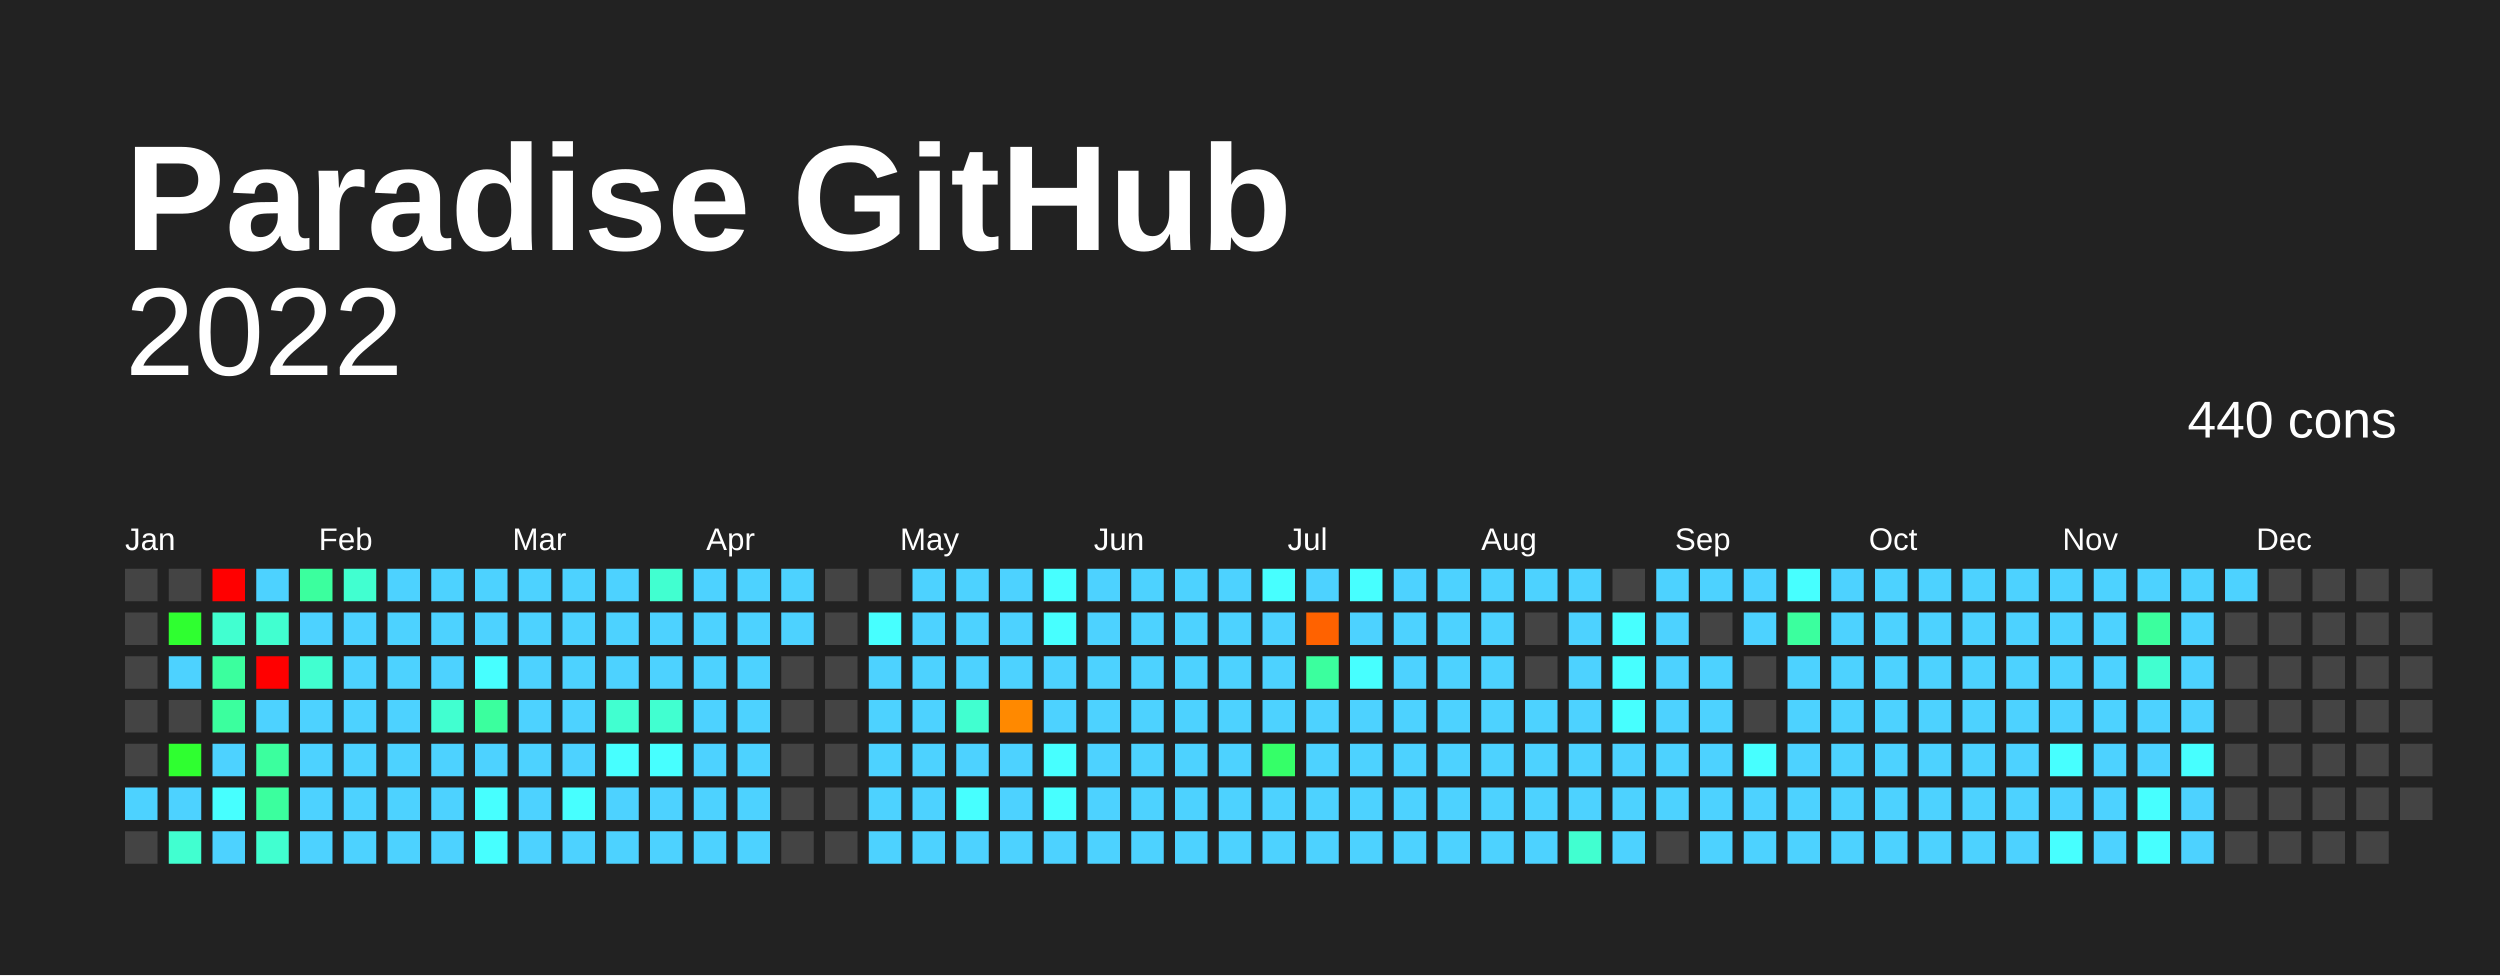
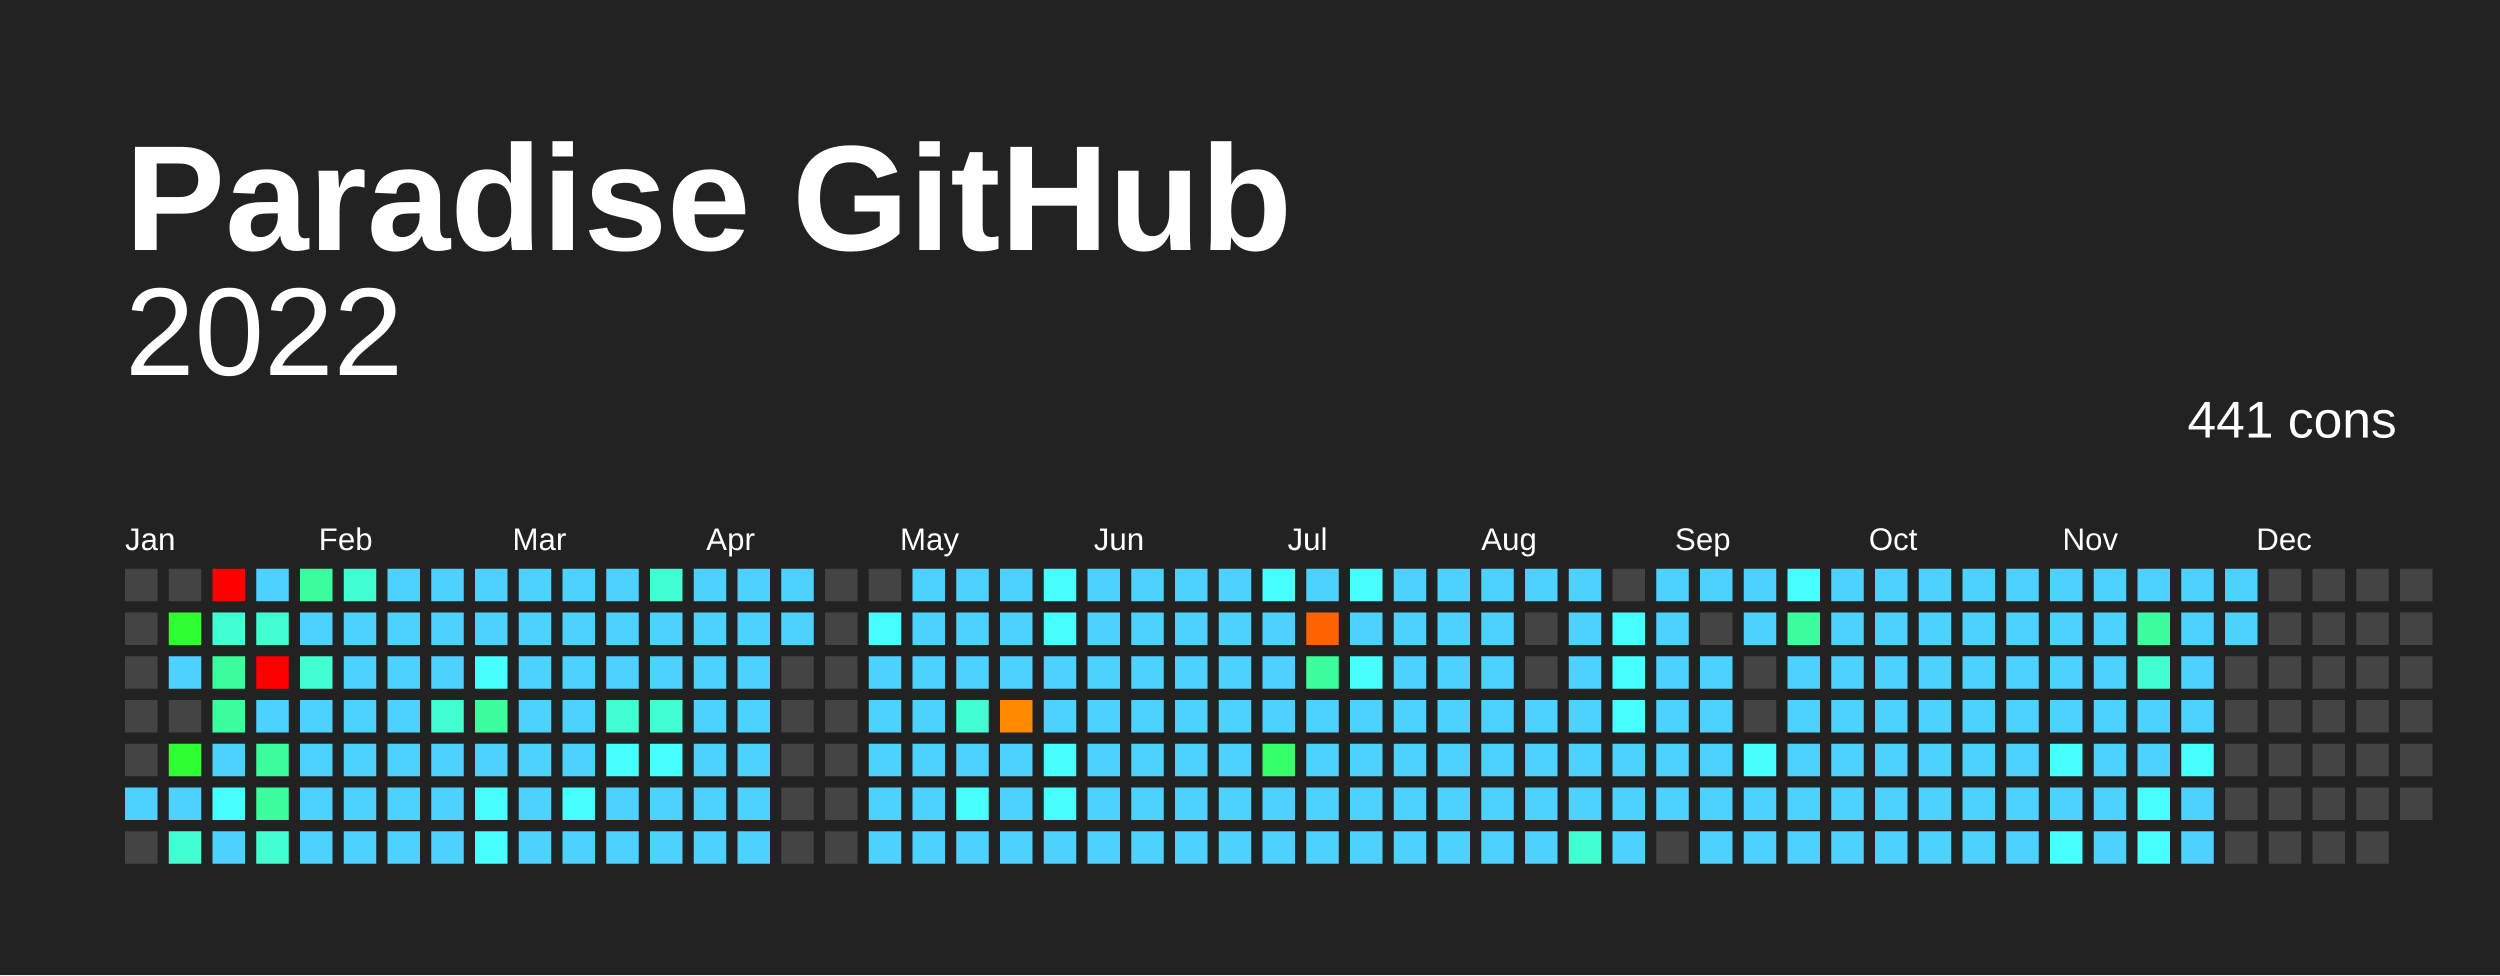
<svg xmlns="http://www.w3.org/2000/svg" baseProfile="full" height="78mm" version="1.1" viewBox="0,0,200,78" width="200mm">
  <defs />
  <rect fill="#222222" height="78" width="200" x="0" y="0" />
  <text fill="#FFFFFF" style="font-size:12px; font-family:Arial; font-weight:bold;" x="10" y="20">Paradise GitHub</text>
  <text alignment-baseline="hanging" fill="#FFFFFF" style="font-size:10.0px; font-family:Arial;" x="10" y="30">2022</text>
-   <text alignment-baseline="hanging" fill="#FFFFFF" style="font-size:4.125px; font-family:Arial;" x="175" y="35">440 cons</text>
+   <text alignment-baseline="hanging" fill="#FFFFFF" style="font-size:4.125px; font-family:Arial;" x="175" y="35">441 cons</text>
  <text fill="#FFFFFF" style="font-size:2.5px; font-family:Arial" x="10.0" y="44">Jan</text>
  <text fill="#FFFFFF" style="font-size:2.5px; font-family:Arial" x="25.5" y="44">Feb</text>
  <text fill="#FFFFFF" style="font-size:2.5px; font-family:Arial" x="41.0" y="44">Mar</text>
  <text fill="#FFFFFF" style="font-size:2.5px; font-family:Arial" x="56.5" y="44">Apr</text>
  <text fill="#FFFFFF" style="font-size:2.5px; font-family:Arial" x="72.0" y="44">May</text>
  <text fill="#FFFFFF" style="font-size:2.5px; font-family:Arial" x="87.5" y="44">Jun</text>
  <text fill="#FFFFFF" style="font-size:2.5px; font-family:Arial" x="103.0" y="44">Jul</text>
  <text fill="#FFFFFF" style="font-size:2.5px; font-family:Arial" x="118.5" y="44">Aug</text>
  <text fill="#FFFFFF" style="font-size:2.5px; font-family:Arial" x="134.0" y="44">Sep</text>
  <text fill="#FFFFFF" style="font-size:2.5px; font-family:Arial" x="149.5" y="44">Oct</text>
  <text fill="#FFFFFF" style="font-size:2.5px; font-family:Arial" x="165.0" y="44">Nov</text>
  <text fill="#FFFFFF" style="font-size:2.5px; font-family:Arial" x="180.5" y="44">Dec</text>
  <rect fill="#444444" height="2.6" width="2.6" x="10.0" y="45.5" />
  <rect fill="#444444" height="2.6" width="2.6" x="10.0" y="49.0" />
  <rect fill="#444444" height="2.6" width="2.6" x="10.0" y="52.5" />
  <rect fill="#444444" height="2.6" width="2.6" x="10.0" y="56.0" />
  <rect fill="#444444" height="2.6" width="2.6" x="10.0" y="59.5" />
  <rect fill="#4dd2ff" height="2.6" width="2.6" x="10.0" y="63.0" />
  <rect fill="#444444" height="2.6" width="2.6" x="10.0" y="66.5" />
  <rect fill="#444444" height="2.6" width="2.6" x="13.5" y="45.5" />
  <rect fill="#2fff30" height="2.6" width="2.6" x="13.5" y="49.0" />
  <rect fill="#4dd2ff" height="2.6" width="2.6" x="13.5" y="52.5" />
  <rect fill="#444444" height="2.6" width="2.6" x="13.5" y="56.0" />
  <rect fill="#2fff30" height="2.6" width="2.6" x="13.5" y="59.5" />
  <rect fill="#4dd2ff" height="2.6" width="2.6" x="13.5" y="63.0" />
  <rect fill="#41ffd0" height="2.6" width="2.6" x="13.5" y="66.5" />
  <rect fill="red" height="2.6" width="2.6" x="17.0" y="45.5" />
  <rect fill="#41ffd0" height="2.6" width="2.6" x="17.0" y="49.0" />
  <rect fill="#3bff9e" height="2.6" width="2.6" x="17.0" y="52.5" />
  <rect fill="#3bff9e" height="2.6" width="2.6" x="17.0" y="56.0" />
  <rect fill="#4dd2ff" height="2.6" width="2.6" x="17.0" y="59.5" />
  <rect fill="#47ffff" height="2.6" width="2.6" x="17.0" y="63.0" />
  <rect fill="#4dd2ff" height="2.6" width="2.6" x="17.0" y="66.5" />
  <rect fill="#4dd2ff" height="2.6" width="2.6" x="20.5" y="45.5" />
  <rect fill="#41ffd0" height="2.6" width="2.6" x="20.5" y="49.0" />
  <rect fill="red" height="2.6" width="2.6" x="20.5" y="52.5" />
  <rect fill="#4dd2ff" height="2.6" width="2.6" x="20.5" y="56.0" />
  <rect fill="#3bff9e" height="2.6" width="2.6" x="20.5" y="59.5" />
  <rect fill="#3bff9e" height="2.6" width="2.6" x="20.5" y="63.0" />
  <rect fill="#41ffd0" height="2.6" width="2.6" x="20.5" y="66.5" />
  <rect fill="#3bff9e" height="2.6" width="2.6" x="24.0" y="45.5" />
  <rect fill="#4dd2ff" height="2.6" width="2.6" x="24.0" y="49.0" />
  <rect fill="#41ffd0" height="2.6" width="2.6" x="24.0" y="52.5" />
  <rect fill="#4dd2ff" height="2.6" width="2.6" x="24.0" y="56.0" />
  <rect fill="#4dd2ff" height="2.6" width="2.6" x="24.0" y="59.5" />
  <rect fill="#4dd2ff" height="2.6" width="2.6" x="24.0" y="63.0" />
  <rect fill="#4dd2ff" height="2.6" width="2.6" x="24.0" y="66.5" />
  <rect fill="#41ffd0" height="2.6" width="2.6" x="27.5" y="45.5" />
  <rect fill="#4dd2ff" height="2.6" width="2.6" x="27.5" y="49.0" />
  <rect fill="#4dd2ff" height="2.6" width="2.6" x="27.5" y="52.5" />
  <rect fill="#4dd2ff" height="2.6" width="2.6" x="27.5" y="56.0" />
  <rect fill="#4dd2ff" height="2.6" width="2.6" x="27.5" y="59.5" />
  <rect fill="#4dd2ff" height="2.6" width="2.6" x="27.5" y="63.0" />
  <rect fill="#4dd2ff" height="2.6" width="2.6" x="27.5" y="66.5" />
  <rect fill="#4dd2ff" height="2.6" width="2.6" x="31.0" y="45.5" />
  <rect fill="#4dd2ff" height="2.6" width="2.6" x="31.0" y="49.0" />
  <rect fill="#4dd2ff" height="2.6" width="2.6" x="31.0" y="52.5" />
  <rect fill="#4dd2ff" height="2.6" width="2.6" x="31.0" y="56.0" />
  <rect fill="#4dd2ff" height="2.6" width="2.6" x="31.0" y="59.5" />
  <rect fill="#4dd2ff" height="2.6" width="2.6" x="31.0" y="63.0" />
  <rect fill="#4dd2ff" height="2.6" width="2.6" x="31.0" y="66.5" />
  <rect fill="#4dd2ff" height="2.6" width="2.6" x="34.5" y="45.5" />
  <rect fill="#4dd2ff" height="2.6" width="2.6" x="34.5" y="49.0" />
  <rect fill="#4dd2ff" height="2.6" width="2.6" x="34.5" y="52.5" />
  <rect fill="#41ffd0" height="2.6" width="2.6" x="34.5" y="56.0" />
  <rect fill="#4dd2ff" height="2.6" width="2.6" x="34.5" y="59.5" />
  <rect fill="#4dd2ff" height="2.6" width="2.6" x="34.5" y="63.0" />
  <rect fill="#4dd2ff" height="2.6" width="2.6" x="34.5" y="66.5" />
  <rect fill="#4dd2ff" height="2.6" width="2.6" x="38.0" y="45.5" />
  <rect fill="#4dd2ff" height="2.6" width="2.6" x="38.0" y="49.0" />
  <rect fill="#47ffff" height="2.6" width="2.6" x="38.0" y="52.5" />
  <rect fill="#3bff9e" height="2.6" width="2.6" x="38.0" y="56.0" />
  <rect fill="#4dd2ff" height="2.6" width="2.6" x="38.0" y="59.5" />
  <rect fill="#47ffff" height="2.6" width="2.6" x="38.0" y="63.0" />
  <rect fill="#47ffff" height="2.6" width="2.6" x="38.0" y="66.5" />
  <rect fill="#4dd2ff" height="2.6" width="2.6" x="41.5" y="45.5" />
  <rect fill="#4dd2ff" height="2.6" width="2.6" x="41.5" y="49.0" />
  <rect fill="#4dd2ff" height="2.6" width="2.6" x="41.5" y="52.5" />
  <rect fill="#4dd2ff" height="2.6" width="2.6" x="41.5" y="56.0" />
  <rect fill="#4dd2ff" height="2.6" width="2.6" x="41.5" y="59.5" />
  <rect fill="#4dd2ff" height="2.6" width="2.6" x="41.5" y="63.0" />
  <rect fill="#4dd2ff" height="2.6" width="2.6" x="41.5" y="66.5" />
  <rect fill="#4dd2ff" height="2.6" width="2.6" x="45.0" y="45.5" />
  <rect fill="#4dd2ff" height="2.6" width="2.6" x="45.0" y="49.0" />
  <rect fill="#4dd2ff" height="2.6" width="2.6" x="45.0" y="52.5" />
  <rect fill="#4dd2ff" height="2.6" width="2.6" x="45.0" y="56.0" />
  <rect fill="#4dd2ff" height="2.6" width="2.6" x="45.0" y="59.5" />
  <rect fill="#47ffff" height="2.6" width="2.6" x="45.0" y="63.0" />
  <rect fill="#4dd2ff" height="2.6" width="2.6" x="45.0" y="66.5" />
  <rect fill="#4dd2ff" height="2.6" width="2.6" x="48.5" y="45.5" />
  <rect fill="#4dd2ff" height="2.6" width="2.6" x="48.5" y="49.0" />
  <rect fill="#4dd2ff" height="2.6" width="2.6" x="48.5" y="52.5" />
  <rect fill="#41ffd0" height="2.6" width="2.6" x="48.5" y="56.0" />
  <rect fill="#47ffff" height="2.6" width="2.6" x="48.5" y="59.5" />
  <rect fill="#4dd2ff" height="2.6" width="2.6" x="48.5" y="63.0" />
  <rect fill="#4dd2ff" height="2.6" width="2.6" x="48.5" y="66.5" />
  <rect fill="#41ffd0" height="2.6" width="2.6" x="52.0" y="45.5" />
  <rect fill="#4dd2ff" height="2.6" width="2.6" x="52.0" y="49.0" />
  <rect fill="#4dd2ff" height="2.6" width="2.6" x="52.0" y="52.5" />
  <rect fill="#41ffd0" height="2.6" width="2.6" x="52.0" y="56.0" />
  <rect fill="#47ffff" height="2.6" width="2.6" x="52.0" y="59.5" />
  <rect fill="#4dd2ff" height="2.6" width="2.6" x="52.0" y="63.0" />
  <rect fill="#4dd2ff" height="2.6" width="2.6" x="52.0" y="66.5" />
  <rect fill="#4dd2ff" height="2.6" width="2.6" x="55.5" y="45.5" />
  <rect fill="#4dd2ff" height="2.6" width="2.6" x="55.5" y="49.0" />
  <rect fill="#4dd2ff" height="2.6" width="2.6" x="55.5" y="52.5" />
  <rect fill="#4dd2ff" height="2.6" width="2.6" x="55.5" y="56.0" />
  <rect fill="#4dd2ff" height="2.6" width="2.6" x="55.5" y="59.5" />
  <rect fill="#4dd2ff" height="2.6" width="2.6" x="55.5" y="63.0" />
  <rect fill="#4dd2ff" height="2.6" width="2.6" x="55.5" y="66.5" />
  <rect fill="#4dd2ff" height="2.6" width="2.6" x="59.0" y="45.5" />
  <rect fill="#4dd2ff" height="2.6" width="2.6" x="59.0" y="49.0" />
  <rect fill="#4dd2ff" height="2.6" width="2.6" x="59.0" y="52.5" />
  <rect fill="#4dd2ff" height="2.6" width="2.6" x="59.0" y="56.0" />
  <rect fill="#4dd2ff" height="2.6" width="2.6" x="59.0" y="59.5" />
  <rect fill="#4dd2ff" height="2.6" width="2.6" x="59.0" y="63.0" />
  <rect fill="#4dd2ff" height="2.6" width="2.6" x="59.0" y="66.5" />
  <rect fill="#4dd2ff" height="2.6" width="2.6" x="62.5" y="45.5" />
  <rect fill="#4dd2ff" height="2.6" width="2.6" x="62.5" y="49.0" />
  <rect fill="#444444" height="2.6" width="2.6" x="62.5" y="52.5" />
  <rect fill="#444444" height="2.6" width="2.6" x="62.5" y="56.0" />
  <rect fill="#444444" height="2.6" width="2.6" x="62.5" y="59.5" />
  <rect fill="#444444" height="2.6" width="2.6" x="62.5" y="63.0" />
  <rect fill="#444444" height="2.6" width="2.6" x="62.5" y="66.5" />
  <rect fill="#444444" height="2.6" width="2.6" x="66.0" y="45.5" />
  <rect fill="#444444" height="2.6" width="2.6" x="66.0" y="49.0" />
  <rect fill="#444444" height="2.6" width="2.6" x="66.0" y="52.5" />
  <rect fill="#444444" height="2.6" width="2.6" x="66.0" y="56.0" />
  <rect fill="#444444" height="2.6" width="2.6" x="66.0" y="59.5" />
  <rect fill="#444444" height="2.6" width="2.6" x="66.0" y="63.0" />
  <rect fill="#444444" height="2.6" width="2.6" x="66.0" y="66.5" />
  <rect fill="#444444" height="2.6" width="2.6" x="69.5" y="45.5" />
  <rect fill="#47ffff" height="2.6" width="2.6" x="69.5" y="49.0" />
  <rect fill="#4dd2ff" height="2.6" width="2.6" x="69.5" y="52.5" />
  <rect fill="#4dd2ff" height="2.6" width="2.6" x="69.5" y="56.0" />
  <rect fill="#4dd2ff" height="2.6" width="2.6" x="69.5" y="59.5" />
  <rect fill="#4dd2ff" height="2.6" width="2.6" x="69.5" y="63.0" />
  <rect fill="#4dd2ff" height="2.6" width="2.6" x="69.5" y="66.5" />
  <rect fill="#4dd2ff" height="2.6" width="2.6" x="73.0" y="45.5" />
  <rect fill="#4dd2ff" height="2.6" width="2.6" x="73.0" y="49.0" />
  <rect fill="#4dd2ff" height="2.6" width="2.6" x="73.0" y="52.5" />
  <rect fill="#4dd2ff" height="2.6" width="2.6" x="73.0" y="56.0" />
  <rect fill="#4dd2ff" height="2.6" width="2.6" x="73.0" y="59.5" />
  <rect fill="#4dd2ff" height="2.6" width="2.6" x="73.0" y="63.0" />
  <rect fill="#4dd2ff" height="2.6" width="2.6" x="73.0" y="66.5" />
  <rect fill="#4dd2ff" height="2.6" width="2.6" x="76.5" y="45.5" />
  <rect fill="#4dd2ff" height="2.6" width="2.6" x="76.5" y="49.0" />
  <rect fill="#4dd2ff" height="2.6" width="2.6" x="76.5" y="52.5" />
  <rect fill="#41ffd0" height="2.6" width="2.6" x="76.5" y="56.0" />
  <rect fill="#4dd2ff" height="2.6" width="2.6" x="76.5" y="59.5" />
  <rect fill="#47ffff" height="2.6" width="2.6" x="76.5" y="63.0" />
  <rect fill="#4dd2ff" height="2.6" width="2.6" x="76.5" y="66.5" />
  <rect fill="#4dd2ff" height="2.6" width="2.6" x="80.0" y="45.5" />
  <rect fill="#4dd2ff" height="2.6" width="2.6" x="80.0" y="49.0" />
  <rect fill="#4dd2ff" height="2.6" width="2.6" x="80.0" y="52.5" />
  <rect fill="#ff8900" height="2.6" width="2.6" x="80.0" y="56.0" />
  <rect fill="#4dd2ff" height="2.6" width="2.6" x="80.0" y="59.5" />
  <rect fill="#4dd2ff" height="2.6" width="2.6" x="80.0" y="63.0" />
  <rect fill="#4dd2ff" height="2.6" width="2.6" x="80.0" y="66.5" />
  <rect fill="#47ffff" height="2.6" width="2.6" x="83.5" y="45.5" />
  <rect fill="#47ffff" height="2.6" width="2.6" x="83.5" y="49.0" />
  <rect fill="#4dd2ff" height="2.6" width="2.6" x="83.5" y="52.5" />
  <rect fill="#4dd2ff" height="2.6" width="2.6" x="83.5" y="56.0" />
  <rect fill="#47ffff" height="2.6" width="2.6" x="83.5" y="59.5" />
  <rect fill="#47ffff" height="2.6" width="2.6" x="83.5" y="63.0" />
  <rect fill="#4dd2ff" height="2.6" width="2.6" x="83.5" y="66.5" />
  <rect fill="#4dd2ff" height="2.6" width="2.6" x="87.0" y="45.5" />
  <rect fill="#4dd2ff" height="2.6" width="2.6" x="87.0" y="49.0" />
  <rect fill="#4dd2ff" height="2.6" width="2.6" x="87.0" y="52.5" />
  <rect fill="#4dd2ff" height="2.6" width="2.6" x="87.0" y="56.0" />
  <rect fill="#4dd2ff" height="2.6" width="2.6" x="87.0" y="59.5" />
  <rect fill="#4dd2ff" height="2.6" width="2.6" x="87.0" y="63.0" />
  <rect fill="#4dd2ff" height="2.6" width="2.6" x="87.0" y="66.5" />
  <rect fill="#4dd2ff" height="2.6" width="2.6" x="90.5" y="45.5" />
  <rect fill="#4dd2ff" height="2.6" width="2.6" x="90.5" y="49.0" />
  <rect fill="#4dd2ff" height="2.6" width="2.6" x="90.5" y="52.5" />
  <rect fill="#4dd2ff" height="2.6" width="2.6" x="90.5" y="56.0" />
  <rect fill="#4dd2ff" height="2.6" width="2.6" x="90.5" y="59.5" />
  <rect fill="#4dd2ff" height="2.6" width="2.6" x="90.5" y="63.0" />
  <rect fill="#4dd2ff" height="2.6" width="2.6" x="90.5" y="66.5" />
  <rect fill="#4dd2ff" height="2.6" width="2.6" x="94.0" y="45.5" />
  <rect fill="#4dd2ff" height="2.6" width="2.6" x="94.0" y="49.0" />
  <rect fill="#4dd2ff" height="2.6" width="2.6" x="94.0" y="52.5" />
  <rect fill="#4dd2ff" height="2.6" width="2.6" x="94.0" y="56.0" />
  <rect fill="#4dd2ff" height="2.6" width="2.6" x="94.0" y="59.5" />
  <rect fill="#4dd2ff" height="2.6" width="2.6" x="94.0" y="63.0" />
  <rect fill="#4dd2ff" height="2.6" width="2.6" x="94.0" y="66.5" />
  <rect fill="#4dd2ff" height="2.6" width="2.6" x="97.5" y="45.5" />
  <rect fill="#4dd2ff" height="2.6" width="2.6" x="97.5" y="49.0" />
  <rect fill="#4dd2ff" height="2.6" width="2.6" x="97.5" y="52.5" />
  <rect fill="#4dd2ff" height="2.6" width="2.6" x="97.5" y="56.0" />
  <rect fill="#4dd2ff" height="2.6" width="2.6" x="97.5" y="59.5" />
  <rect fill="#4dd2ff" height="2.6" width="2.6" x="97.5" y="63.0" />
  <rect fill="#4dd2ff" height="2.6" width="2.6" x="97.5" y="66.5" />
  <rect fill="#47ffff" height="2.6" width="2.6" x="101.0" y="45.5" />
  <rect fill="#4dd2ff" height="2.6" width="2.6" x="101.0" y="49.0" />
  <rect fill="#4dd2ff" height="2.6" width="2.6" x="101.0" y="52.5" />
  <rect fill="#4dd2ff" height="2.6" width="2.6" x="101.0" y="56.0" />
  <rect fill="#35ff68" height="2.6" width="2.6" x="101.0" y="59.5" />
  <rect fill="#4dd2ff" height="2.6" width="2.6" x="101.0" y="63.0" />
  <rect fill="#4dd2ff" height="2.6" width="2.6" x="101.0" y="66.5" />
  <rect fill="#4dd2ff" height="2.6" width="2.6" x="104.5" y="45.5" />
  <rect fill="#ff6200" height="2.6" width="2.6" x="104.5" y="49.0" />
  <rect fill="#3bff9e" height="2.6" width="2.6" x="104.5" y="52.5" />
  <rect fill="#4dd2ff" height="2.6" width="2.6" x="104.5" y="56.0" />
  <rect fill="#4dd2ff" height="2.6" width="2.6" x="104.5" y="59.5" />
  <rect fill="#4dd2ff" height="2.6" width="2.6" x="104.5" y="63.0" />
  <rect fill="#4dd2ff" height="2.6" width="2.6" x="104.5" y="66.5" />
  <rect fill="#47ffff" height="2.6" width="2.6" x="108.0" y="45.5" />
  <rect fill="#4dd2ff" height="2.6" width="2.6" x="108.0" y="49.0" />
  <rect fill="#47ffff" height="2.6" width="2.6" x="108.0" y="52.5" />
  <rect fill="#4dd2ff" height="2.6" width="2.6" x="108.0" y="56.0" />
  <rect fill="#4dd2ff" height="2.6" width="2.6" x="108.0" y="59.5" />
  <rect fill="#4dd2ff" height="2.6" width="2.6" x="108.0" y="63.0" />
  <rect fill="#4dd2ff" height="2.6" width="2.6" x="108.0" y="66.5" />
  <rect fill="#4dd2ff" height="2.6" width="2.6" x="111.5" y="45.5" />
  <rect fill="#4dd2ff" height="2.6" width="2.6" x="111.5" y="49.0" />
  <rect fill="#4dd2ff" height="2.6" width="2.6" x="111.5" y="52.5" />
  <rect fill="#4dd2ff" height="2.6" width="2.6" x="111.5" y="56.0" />
  <rect fill="#4dd2ff" height="2.6" width="2.6" x="111.5" y="59.5" />
  <rect fill="#4dd2ff" height="2.6" width="2.6" x="111.5" y="63.0" />
  <rect fill="#4dd2ff" height="2.6" width="2.6" x="111.5" y="66.5" />
  <rect fill="#4dd2ff" height="2.6" width="2.6" x="115.0" y="45.5" />
  <rect fill="#4dd2ff" height="2.6" width="2.6" x="115.0" y="49.0" />
  <rect fill="#4dd2ff" height="2.6" width="2.6" x="115.0" y="52.5" />
  <rect fill="#4dd2ff" height="2.6" width="2.6" x="115.0" y="56.0" />
  <rect fill="#4dd2ff" height="2.6" width="2.6" x="115.0" y="59.5" />
  <rect fill="#4dd2ff" height="2.6" width="2.6" x="115.0" y="63.0" />
  <rect fill="#4dd2ff" height="2.6" width="2.6" x="115.0" y="66.5" />
  <rect fill="#4dd2ff" height="2.6" width="2.6" x="118.5" y="45.5" />
  <rect fill="#4dd2ff" height="2.6" width="2.6" x="118.5" y="49.0" />
  <rect fill="#4dd2ff" height="2.6" width="2.6" x="118.5" y="52.5" />
  <rect fill="#4dd2ff" height="2.6" width="2.6" x="118.5" y="56.0" />
  <rect fill="#4dd2ff" height="2.6" width="2.6" x="118.5" y="59.5" />
  <rect fill="#4dd2ff" height="2.6" width="2.6" x="118.5" y="63.0" />
  <rect fill="#4dd2ff" height="2.6" width="2.6" x="118.5" y="66.5" />
  <rect fill="#4dd2ff" height="2.6" width="2.6" x="122.0" y="45.5" />
  <rect fill="#444444" height="2.6" width="2.6" x="122.0" y="49.0" />
  <rect fill="#444444" height="2.6" width="2.6" x="122.0" y="52.5" />
  <rect fill="#4dd2ff" height="2.6" width="2.6" x="122.0" y="56.0" />
  <rect fill="#4dd2ff" height="2.6" width="2.6" x="122.0" y="59.5" />
  <rect fill="#4dd2ff" height="2.6" width="2.6" x="122.0" y="63.0" />
  <rect fill="#4dd2ff" height="2.6" width="2.6" x="122.0" y="66.5" />
  <rect fill="#4dd2ff" height="2.6" width="2.6" x="125.5" y="45.5" />
  <rect fill="#4dd2ff" height="2.6" width="2.6" x="125.5" y="49.0" />
  <rect fill="#4dd2ff" height="2.6" width="2.6" x="125.5" y="52.5" />
  <rect fill="#4dd2ff" height="2.6" width="2.6" x="125.5" y="56.0" />
  <rect fill="#4dd2ff" height="2.6" width="2.6" x="125.5" y="59.5" />
  <rect fill="#4dd2ff" height="2.6" width="2.6" x="125.5" y="63.0" />
  <rect fill="#41ffd0" height="2.6" width="2.6" x="125.5" y="66.5" />
  <rect fill="#444444" height="2.6" width="2.6" x="129.0" y="45.5" />
  <rect fill="#47ffff" height="2.6" width="2.6" x="129.0" y="49.0" />
  <rect fill="#47ffff" height="2.6" width="2.6" x="129.0" y="52.5" />
  <rect fill="#47ffff" height="2.6" width="2.6" x="129.0" y="56.0" />
  <rect fill="#4dd2ff" height="2.6" width="2.6" x="129.0" y="59.5" />
  <rect fill="#4dd2ff" height="2.6" width="2.6" x="129.0" y="63.0" />
  <rect fill="#4dd2ff" height="2.6" width="2.6" x="129.0" y="66.5" />
  <rect fill="#4dd2ff" height="2.6" width="2.6" x="132.5" y="45.5" />
  <rect fill="#4dd2ff" height="2.6" width="2.6" x="132.5" y="49.0" />
  <rect fill="#4dd2ff" height="2.6" width="2.6" x="132.5" y="52.5" />
  <rect fill="#4dd2ff" height="2.6" width="2.6" x="132.5" y="56.0" />
  <rect fill="#4dd2ff" height="2.6" width="2.6" x="132.5" y="59.5" />
  <rect fill="#4dd2ff" height="2.6" width="2.6" x="132.5" y="63.0" />
  <rect fill="#444444" height="2.6" width="2.6" x="132.5" y="66.5" />
  <rect fill="#4dd2ff" height="2.6" width="2.6" x="136.0" y="45.5" />
  <rect fill="#444444" height="2.6" width="2.6" x="136.0" y="49.0" />
  <rect fill="#4dd2ff" height="2.6" width="2.6" x="136.0" y="52.5" />
  <rect fill="#4dd2ff" height="2.6" width="2.6" x="136.0" y="56.0" />
  <rect fill="#4dd2ff" height="2.6" width="2.6" x="136.0" y="59.5" />
  <rect fill="#4dd2ff" height="2.6" width="2.6" x="136.0" y="63.0" />
  <rect fill="#4dd2ff" height="2.6" width="2.6" x="136.0" y="66.5" />
  <rect fill="#4dd2ff" height="2.6" width="2.6" x="139.5" y="45.5" />
  <rect fill="#4dd2ff" height="2.6" width="2.6" x="139.5" y="49.0" />
  <rect fill="#444444" height="2.6" width="2.6" x="139.5" y="52.5" />
  <rect fill="#444444" height="2.6" width="2.6" x="139.5" y="56.0" />
  <rect fill="#47ffff" height="2.6" width="2.6" x="139.5" y="59.5" />
  <rect fill="#4dd2ff" height="2.6" width="2.6" x="139.5" y="63.0" />
  <rect fill="#4dd2ff" height="2.6" width="2.6" x="139.5" y="66.5" />
  <rect fill="#47ffff" height="2.6" width="2.6" x="143.0" y="45.5" />
  <rect fill="#3bff9e" height="2.6" width="2.6" x="143.0" y="49.0" />
  <rect fill="#4dd2ff" height="2.6" width="2.6" x="143.0" y="52.5" />
  <rect fill="#4dd2ff" height="2.6" width="2.6" x="143.0" y="56.0" />
  <rect fill="#4dd2ff" height="2.6" width="2.6" x="143.0" y="59.5" />
  <rect fill="#4dd2ff" height="2.6" width="2.6" x="143.0" y="63.0" />
  <rect fill="#4dd2ff" height="2.6" width="2.6" x="143.0" y="66.5" />
  <rect fill="#4dd2ff" height="2.6" width="2.6" x="146.5" y="45.5" />
  <rect fill="#4dd2ff" height="2.6" width="2.6" x="146.5" y="49.0" />
  <rect fill="#4dd2ff" height="2.6" width="2.6" x="146.5" y="52.5" />
  <rect fill="#4dd2ff" height="2.6" width="2.6" x="146.5" y="56.0" />
  <rect fill="#4dd2ff" height="2.6" width="2.6" x="146.5" y="59.5" />
  <rect fill="#4dd2ff" height="2.6" width="2.6" x="146.5" y="63.0" />
  <rect fill="#4dd2ff" height="2.6" width="2.6" x="146.5" y="66.5" />
  <rect fill="#4dd2ff" height="2.6" width="2.6" x="150.0" y="45.5" />
  <rect fill="#4dd2ff" height="2.6" width="2.6" x="150.0" y="49.0" />
  <rect fill="#4dd2ff" height="2.6" width="2.6" x="150.0" y="52.5" />
  <rect fill="#4dd2ff" height="2.6" width="2.6" x="150.0" y="56.0" />
  <rect fill="#4dd2ff" height="2.6" width="2.6" x="150.0" y="59.5" />
  <rect fill="#4dd2ff" height="2.6" width="2.6" x="150.0" y="63.0" />
  <rect fill="#4dd2ff" height="2.6" width="2.6" x="150.0" y="66.5" />
  <rect fill="#4dd2ff" height="2.6" width="2.6" x="153.5" y="45.5" />
  <rect fill="#4dd2ff" height="2.6" width="2.6" x="153.5" y="49.0" />
  <rect fill="#4dd2ff" height="2.6" width="2.6" x="153.5" y="52.5" />
  <rect fill="#4dd2ff" height="2.6" width="2.6" x="153.5" y="56.0" />
  <rect fill="#4dd2ff" height="2.6" width="2.6" x="153.5" y="59.5" />
  <rect fill="#4dd2ff" height="2.6" width="2.6" x="153.5" y="63.0" />
  <rect fill="#4dd2ff" height="2.6" width="2.6" x="153.5" y="66.5" />
  <rect fill="#4dd2ff" height="2.6" width="2.6" x="157.0" y="45.5" />
  <rect fill="#4dd2ff" height="2.6" width="2.6" x="157.0" y="49.0" />
  <rect fill="#4dd2ff" height="2.6" width="2.6" x="157.0" y="52.5" />
  <rect fill="#4dd2ff" height="2.6" width="2.6" x="157.0" y="56.0" />
  <rect fill="#4dd2ff" height="2.6" width="2.6" x="157.0" y="59.5" />
  <rect fill="#4dd2ff" height="2.6" width="2.6" x="157.0" y="63.0" />
  <rect fill="#4dd2ff" height="2.6" width="2.6" x="157.0" y="66.5" />
  <rect fill="#4dd2ff" height="2.6" width="2.6" x="160.5" y="45.5" />
  <rect fill="#4dd2ff" height="2.6" width="2.6" x="160.5" y="49.0" />
  <rect fill="#4dd2ff" height="2.6" width="2.6" x="160.5" y="52.5" />
  <rect fill="#4dd2ff" height="2.6" width="2.6" x="160.5" y="56.0" />
  <rect fill="#4dd2ff" height="2.6" width="2.6" x="160.5" y="59.5" />
  <rect fill="#4dd2ff" height="2.6" width="2.6" x="160.5" y="63.0" />
  <rect fill="#4dd2ff" height="2.6" width="2.6" x="160.5" y="66.5" />
  <rect fill="#4dd2ff" height="2.6" width="2.6" x="164.0" y="45.5" />
  <rect fill="#4dd2ff" height="2.6" width="2.6" x="164.0" y="49.0" />
  <rect fill="#4dd2ff" height="2.6" width="2.6" x="164.0" y="52.5" />
  <rect fill="#4dd2ff" height="2.6" width="2.6" x="164.0" y="56.0" />
  <rect fill="#47ffff" height="2.6" width="2.6" x="164.0" y="59.5" />
  <rect fill="#4dd2ff" height="2.6" width="2.6" x="164.0" y="63.0" />
  <rect fill="#47ffff" height="2.6" width="2.6" x="164.0" y="66.5" />
  <rect fill="#4dd2ff" height="2.6" width="2.6" x="167.5" y="45.5" />
  <rect fill="#4dd2ff" height="2.6" width="2.6" x="167.5" y="49.0" />
  <rect fill="#4dd2ff" height="2.6" width="2.6" x="167.5" y="52.5" />
  <rect fill="#4dd2ff" height="2.6" width="2.6" x="167.5" y="56.0" />
  <rect fill="#4dd2ff" height="2.6" width="2.6" x="167.5" y="59.5" />
  <rect fill="#4dd2ff" height="2.6" width="2.6" x="167.5" y="63.0" />
  <rect fill="#4dd2ff" height="2.6" width="2.6" x="167.5" y="66.5" />
  <rect fill="#4dd2ff" height="2.6" width="2.6" x="171.0" y="45.5" />
  <rect fill="#3bff9e" height="2.6" width="2.6" x="171.0" y="49.0" />
  <rect fill="#41ffd0" height="2.6" width="2.6" x="171.0" y="52.5" />
  <rect fill="#4dd2ff" height="2.6" width="2.6" x="171.0" y="56.0" />
  <rect fill="#4dd2ff" height="2.6" width="2.6" x="171.0" y="59.5" />
  <rect fill="#47ffff" height="2.6" width="2.6" x="171.0" y="63.0" />
  <rect fill="#47ffff" height="2.6" width="2.6" x="171.0" y="66.5" />
  <rect fill="#4dd2ff" height="2.6" width="2.6" x="174.5" y="45.5" />
  <rect fill="#4dd2ff" height="2.6" width="2.6" x="174.5" y="49.0" />
  <rect fill="#4dd2ff" height="2.6" width="2.6" x="174.5" y="52.5" />
  <rect fill="#4dd2ff" height="2.6" width="2.6" x="174.5" y="56.0" />
  <rect fill="#47ffff" height="2.6" width="2.6" x="174.5" y="59.5" />
  <rect fill="#4dd2ff" height="2.6" width="2.6" x="174.5" y="63.0" />
  <rect fill="#4dd2ff" height="2.6" width="2.6" x="174.5" y="66.5" />
  <rect fill="#4dd2ff" height="2.6" width="2.6" x="178.0" y="45.5" />
-   <rect fill="#444444" height="2.6" width="2.6" x="178.0" y="49.0" />
+   <rect fill="#4dd2ff" height="2.6" width="2.6" x="178.0" y="49.0" />
  <rect fill="#444444" height="2.6" width="2.6" x="178.0" y="52.5" />
  <rect fill="#444444" height="2.6" width="2.6" x="178.0" y="56.0" />
  <rect fill="#444444" height="2.6" width="2.6" x="178.0" y="59.5" />
  <rect fill="#444444" height="2.6" width="2.6" x="178.0" y="63.0" />
  <rect fill="#444444" height="2.6" width="2.6" x="178.0" y="66.5" />
  <rect fill="#444444" height="2.6" width="2.6" x="181.5" y="45.5" />
  <rect fill="#444444" height="2.6" width="2.6" x="181.5" y="49.0" />
  <rect fill="#444444" height="2.6" width="2.6" x="181.5" y="52.5" />
  <rect fill="#444444" height="2.6" width="2.6" x="181.5" y="56.0" />
  <rect fill="#444444" height="2.6" width="2.6" x="181.5" y="59.5" />
  <rect fill="#444444" height="2.6" width="2.6" x="181.5" y="63.0" />
  <rect fill="#444444" height="2.6" width="2.6" x="181.5" y="66.5" />
  <rect fill="#444444" height="2.6" width="2.6" x="185.0" y="45.5" />
  <rect fill="#444444" height="2.6" width="2.6" x="185.0" y="49.0" />
  <rect fill="#444444" height="2.6" width="2.6" x="185.0" y="52.5" />
  <rect fill="#444444" height="2.6" width="2.6" x="185.0" y="56.0" />
  <rect fill="#444444" height="2.6" width="2.6" x="185.0" y="59.5" />
  <rect fill="#444444" height="2.6" width="2.6" x="185.0" y="63.0" />
  <rect fill="#444444" height="2.6" width="2.6" x="185.0" y="66.5" />
  <rect fill="#444444" height="2.6" width="2.6" x="188.5" y="45.5" />
  <rect fill="#444444" height="2.6" width="2.6" x="188.5" y="49.0" />
  <rect fill="#444444" height="2.6" width="2.6" x="188.5" y="52.5" />
  <rect fill="#444444" height="2.6" width="2.6" x="188.5" y="56.0" />
  <rect fill="#444444" height="2.6" width="2.6" x="188.5" y="59.5" />
  <rect fill="#444444" height="2.6" width="2.6" x="188.5" y="63.0" />
  <rect fill="#444444" height="2.6" width="2.6" x="188.5" y="66.5" />
  <rect fill="#444444" height="2.6" width="2.6" x="192.0" y="45.5" />
  <rect fill="#444444" height="2.6" width="2.6" x="192.0" y="49.0" />
  <rect fill="#444444" height="2.6" width="2.6" x="192.0" y="52.5" />
  <rect fill="#444444" height="2.6" width="2.6" x="192.0" y="56.0" />
  <rect fill="#444444" height="2.6" width="2.6" x="192.0" y="59.5" />
  <rect fill="#444444" height="2.6" width="2.6" x="192.0" y="63.0" />
</svg>
